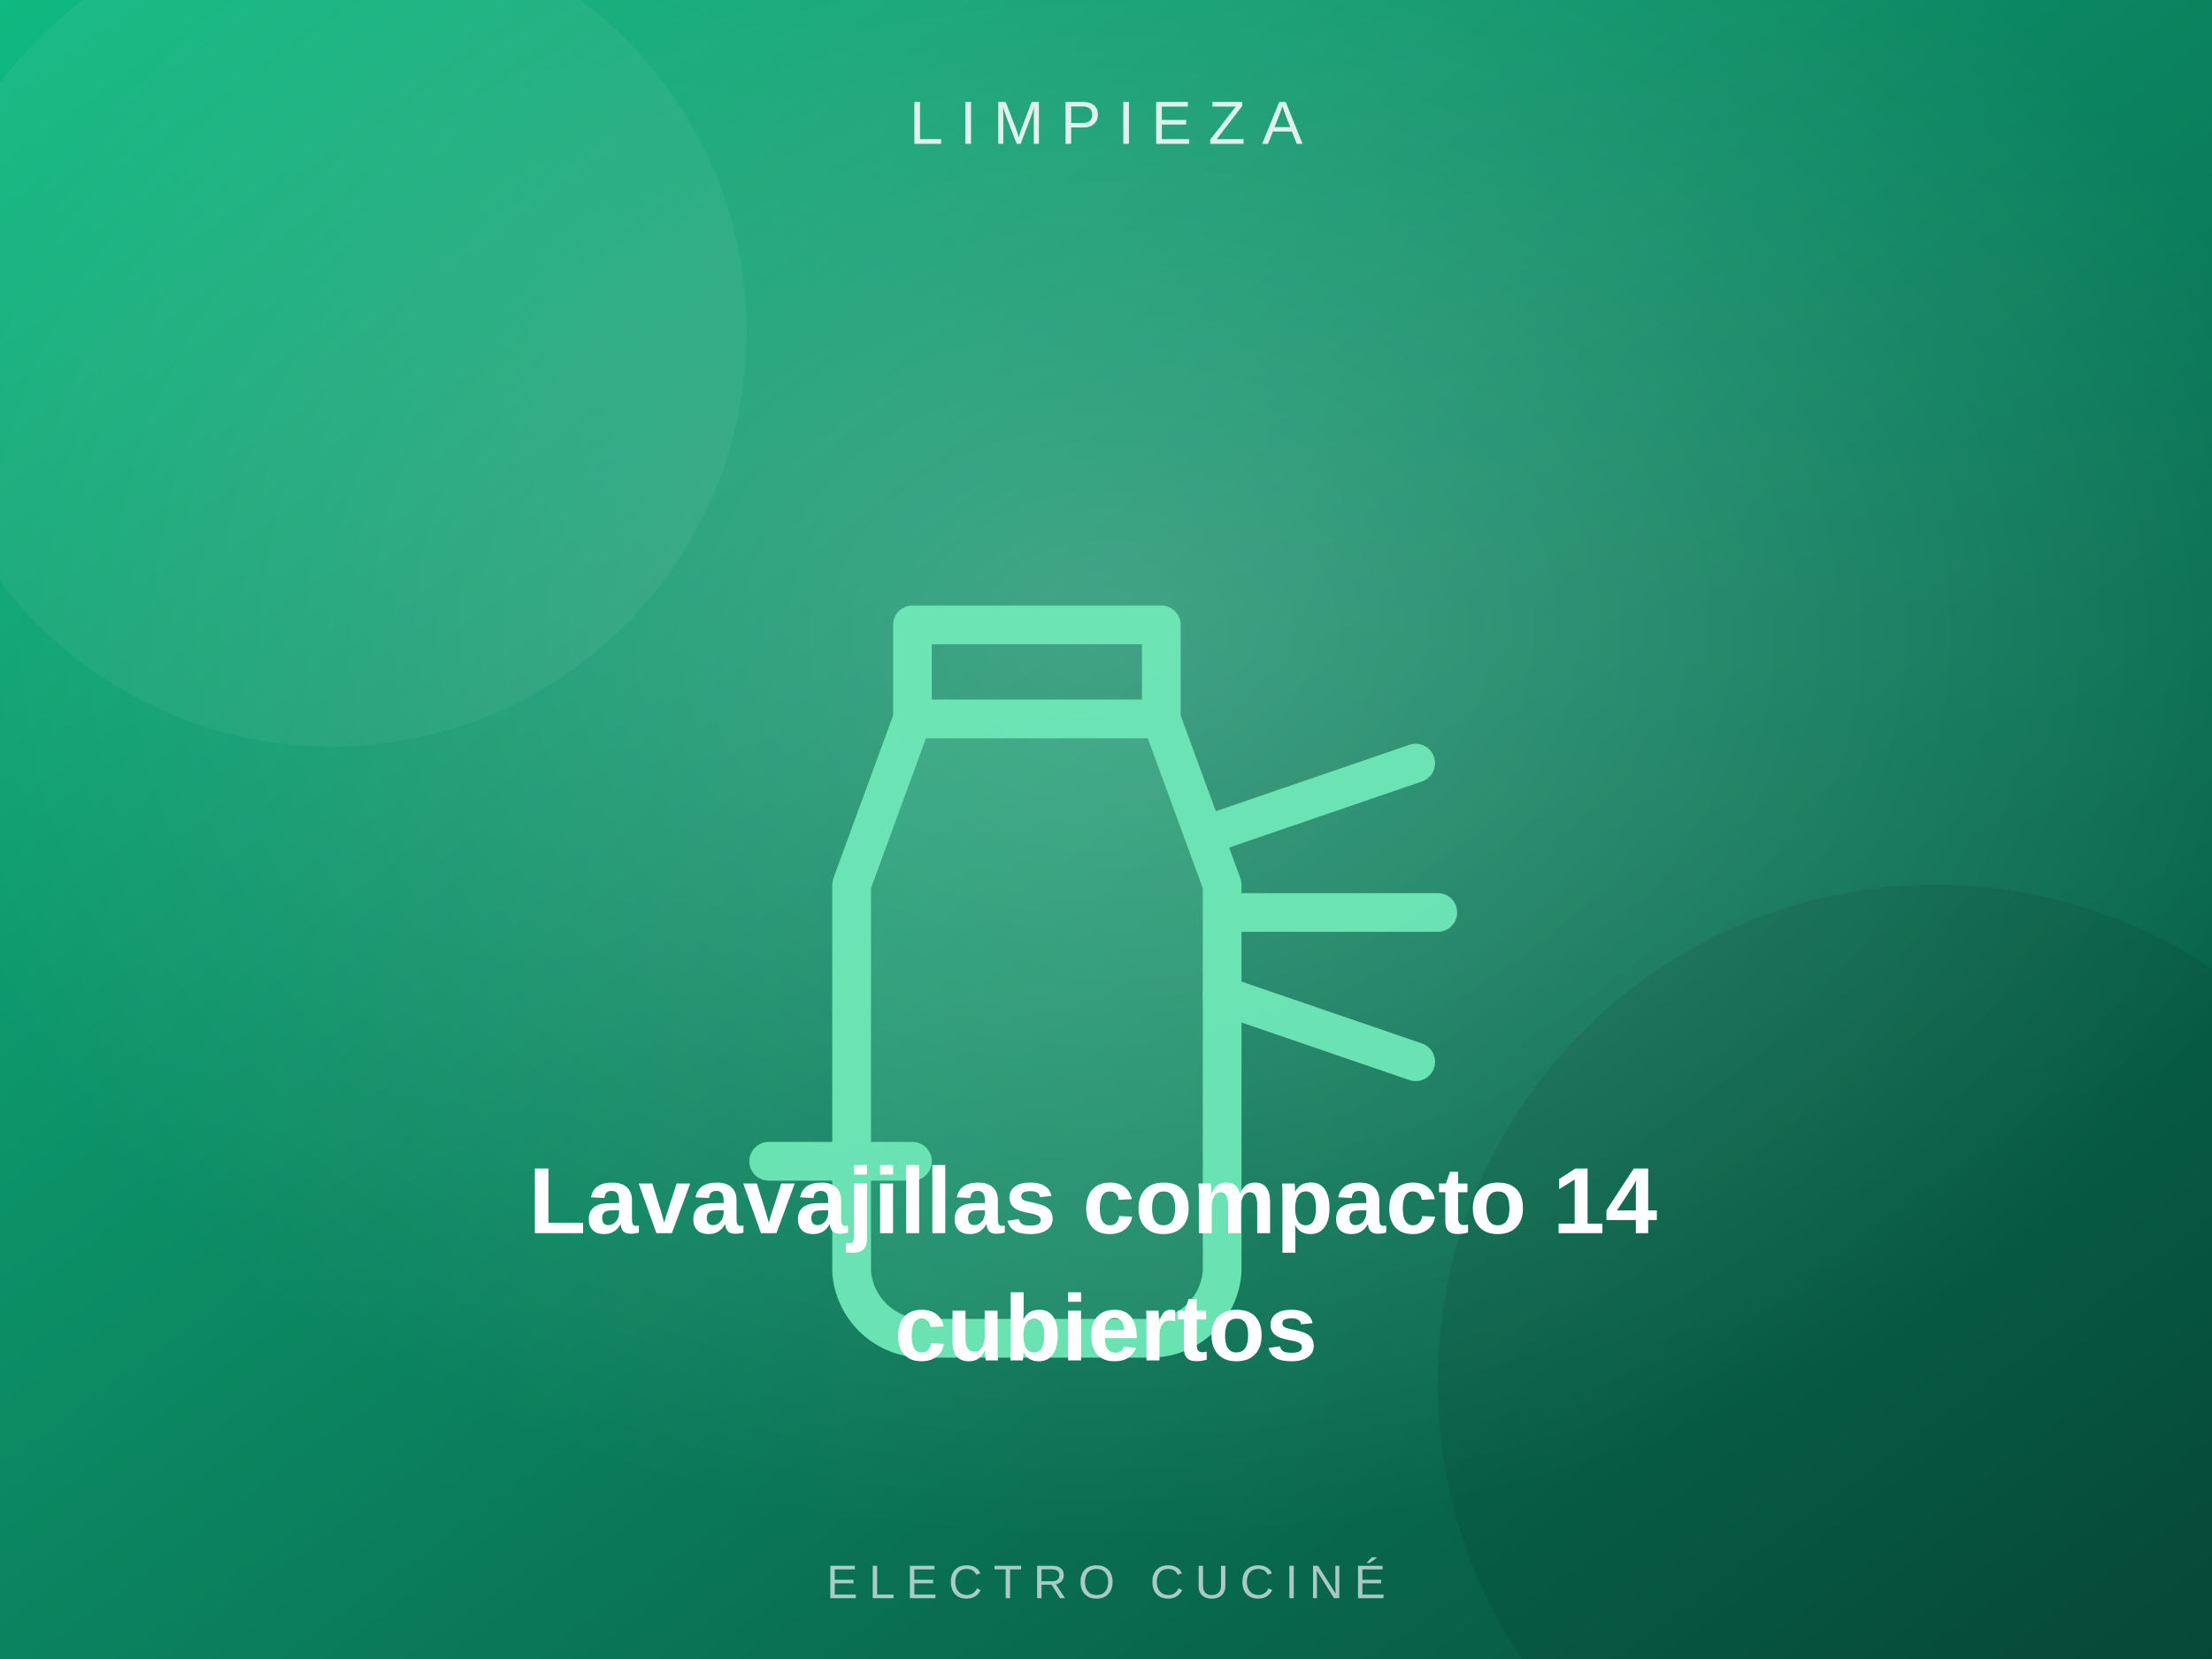
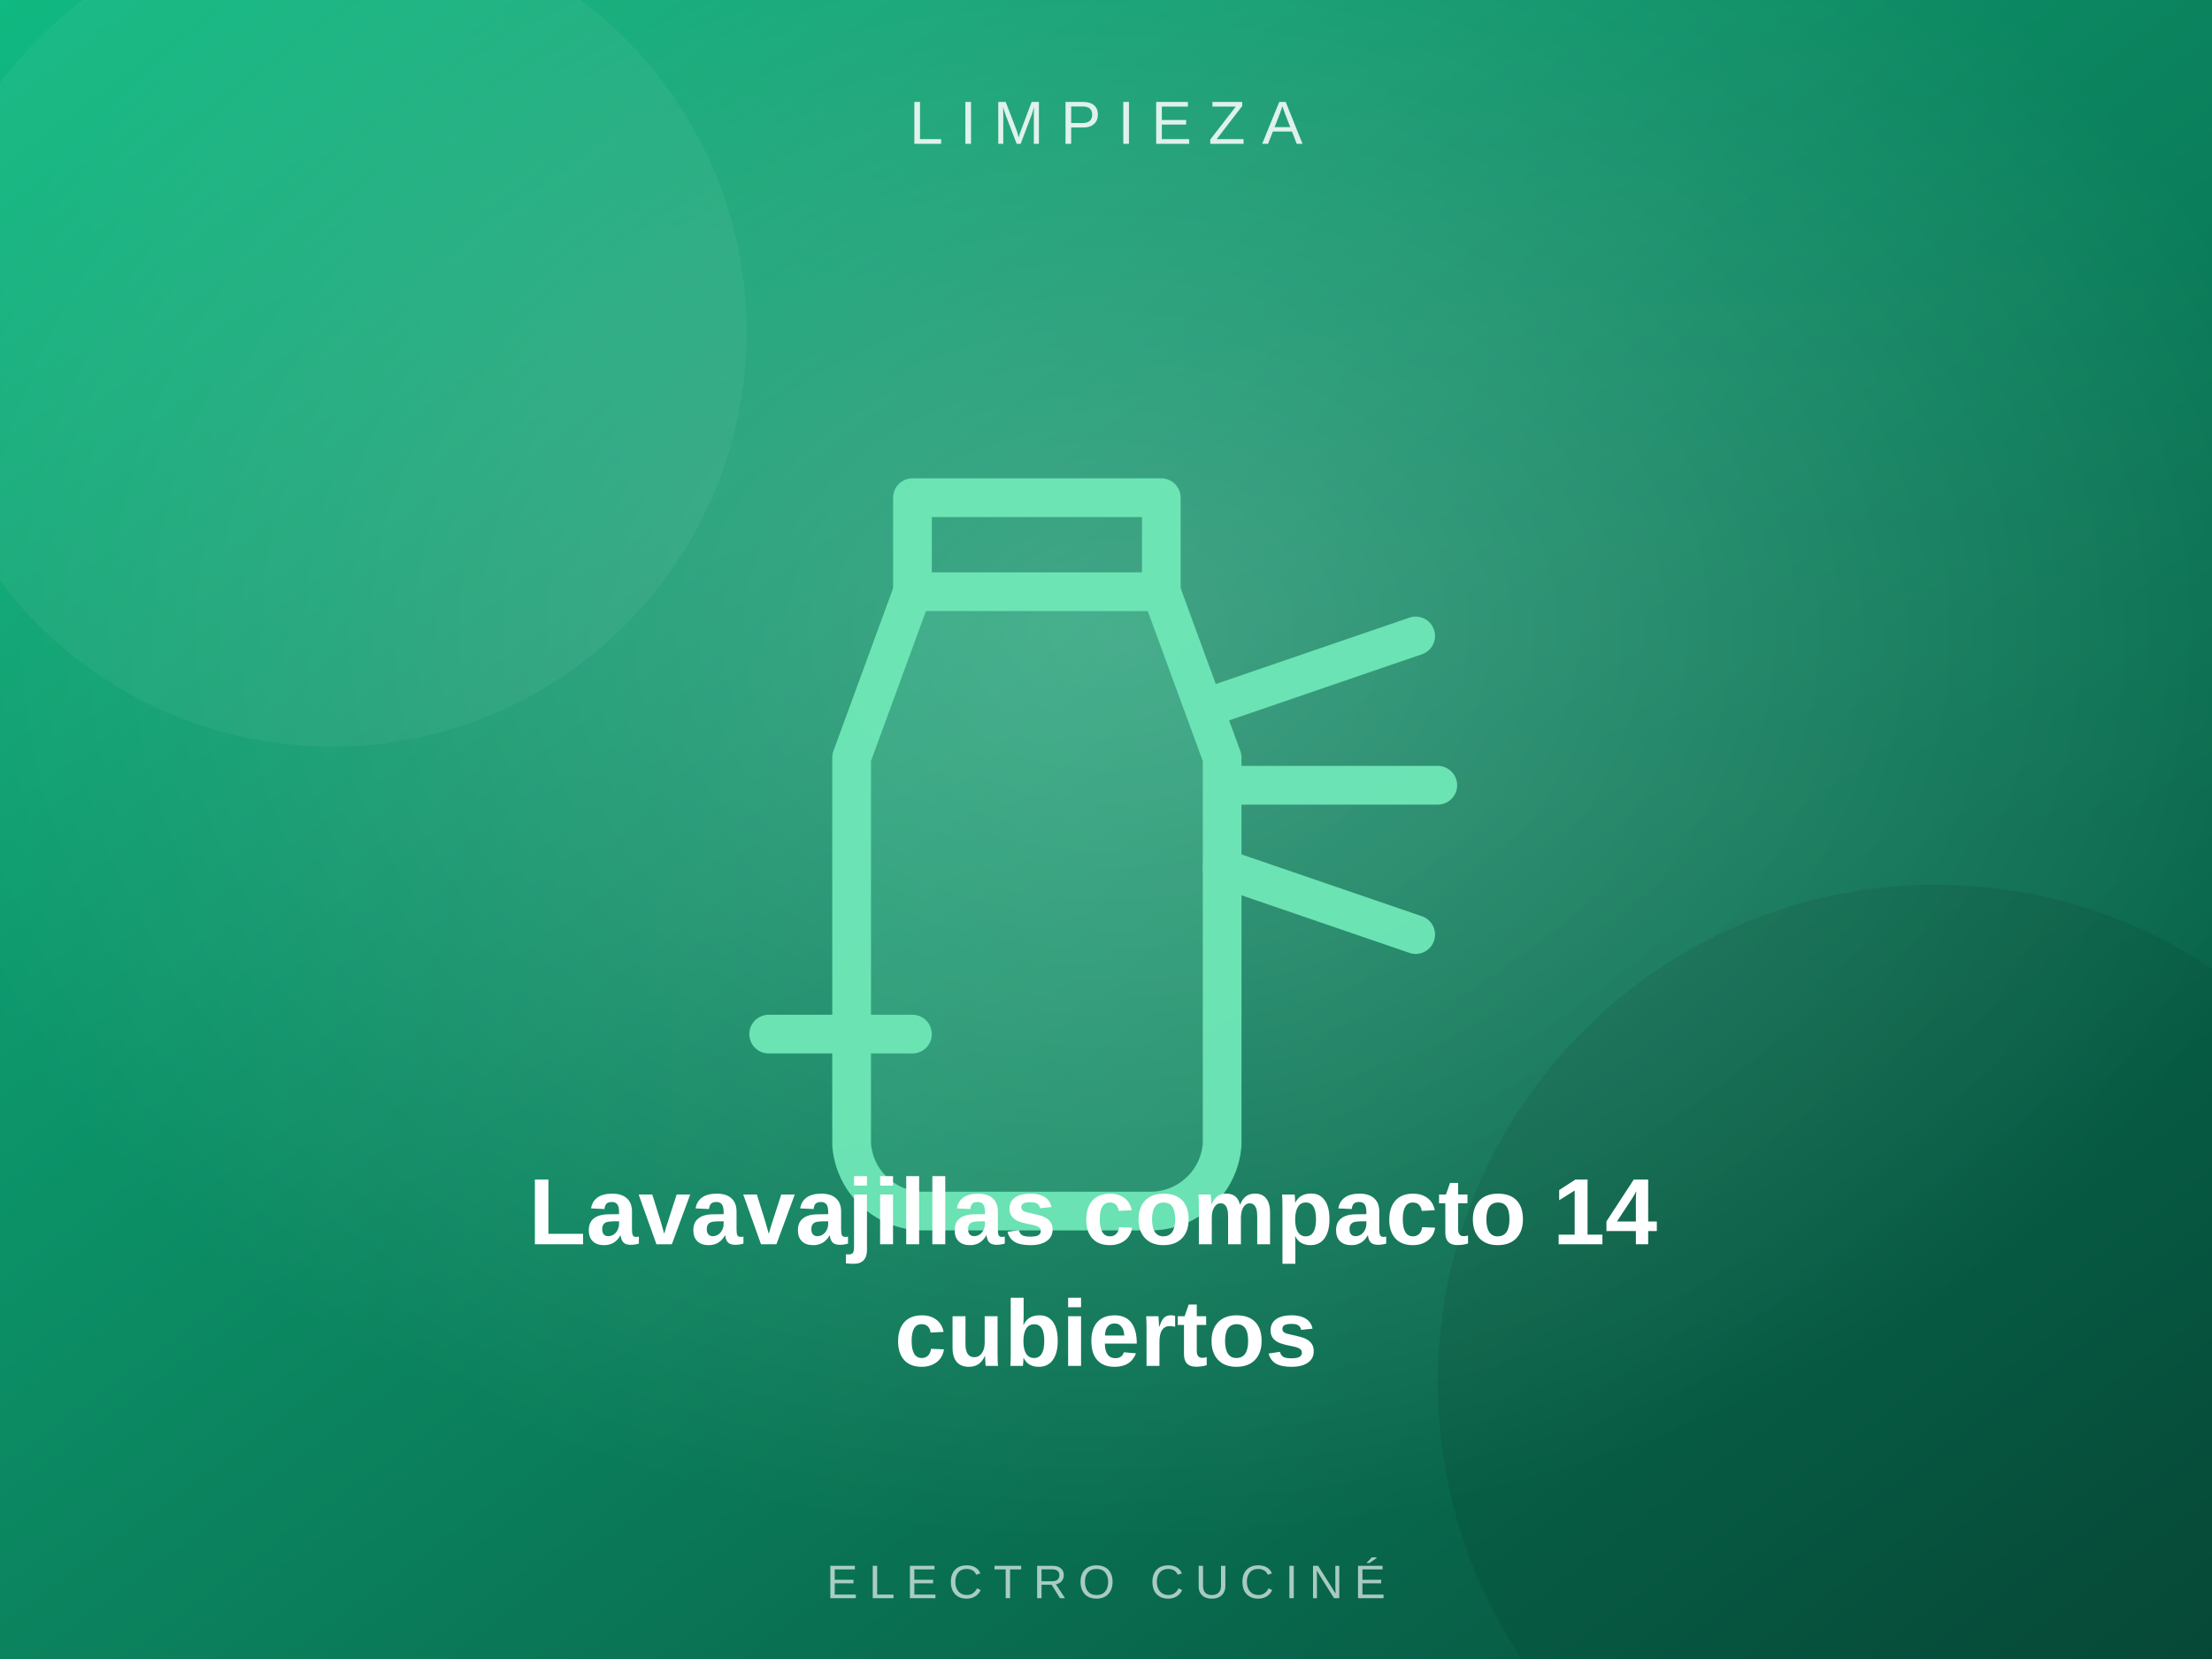
<svg xmlns="http://www.w3.org/2000/svg" viewBox="0 0 800 600" role="img" aria-label="Lavavajillas compacto 14 cubiertos">
  <defs>
    <linearGradient id="fondo" x1="0" y1="0" x2="1" y2="1">
      <stop offset="0" stop-color="#10b981" />
      <stop offset="1" stop-color="#064e3b" />
    </linearGradient>
    <radialGradient id="halo" cx="0.5" cy="0.38" r="0.55">
      <stop offset="0" stop-color="#ffffff" stop-opacity="0.22" />
      <stop offset="1" stop-color="#ffffff" stop-opacity="0" />
    </radialGradient>
  </defs>
  <rect width="800" height="600" fill="url(#fondo)" />
  <rect width="800" height="600" fill="url(#halo)" />
  <circle cx="120" cy="120" r="150" fill="#ffffff" fill-opacity="0.05" />
  <circle cx="700" cy="500" r="180" fill="#000000" fill-opacity="0.08" />
  <text x="400" y="52" text-anchor="middle" font-family="Arial, Helvetica, sans-serif" font-size="22" letter-spacing="6" fill="#ffffff" fill-opacity="0.85">LIMPIEZA</text>
-   <g stroke="#6ee7b7" stroke-width="14" stroke-linecap="round" stroke-linejoin="round" fill="none" opacity="0.95">
+   <g transform="translate(0, -46)" stroke="#6ee7b7" stroke-width="14" stroke-linecap="round" stroke-linejoin="round" fill="none" opacity="0.95">
    <path d="M330 260 h90 l22 60 v140 a26 26 0 0 1 -26 24 h-82 a26 26 0 0 1 -26 -24 v-140 z" fill="#6ee7b7" fill-opacity="0.18" />
    <path d="M330 260 v-34 h90 v34" />
    <path d="M442 300 l70 -24 M448 330 l72 0 M442 360 l70 24" />
    <path d="M330 420 h-52" />
  </g>
  <text text-anchor="middle" font-family="Arial, Helvetica, sans-serif" font-weight="700" font-size="34" fill="#ffffff">
-     <tspan x="400" y="446">Lavavajillas compacto 14</tspan>
-     <tspan x="400" y="492">cubiertos</tspan>
+     <tspan x="400" y="450">Lavavajillas compacto 14</tspan>
+     <tspan x="400" y="494">cubiertos</tspan>
  </text>
  <text x="400" y="578" text-anchor="middle" font-family="Arial, Helvetica, sans-serif" font-size="17" letter-spacing="4" fill="#ffffff" fill-opacity="0.65">ELECTRO CUCINÉ</text>
</svg>
